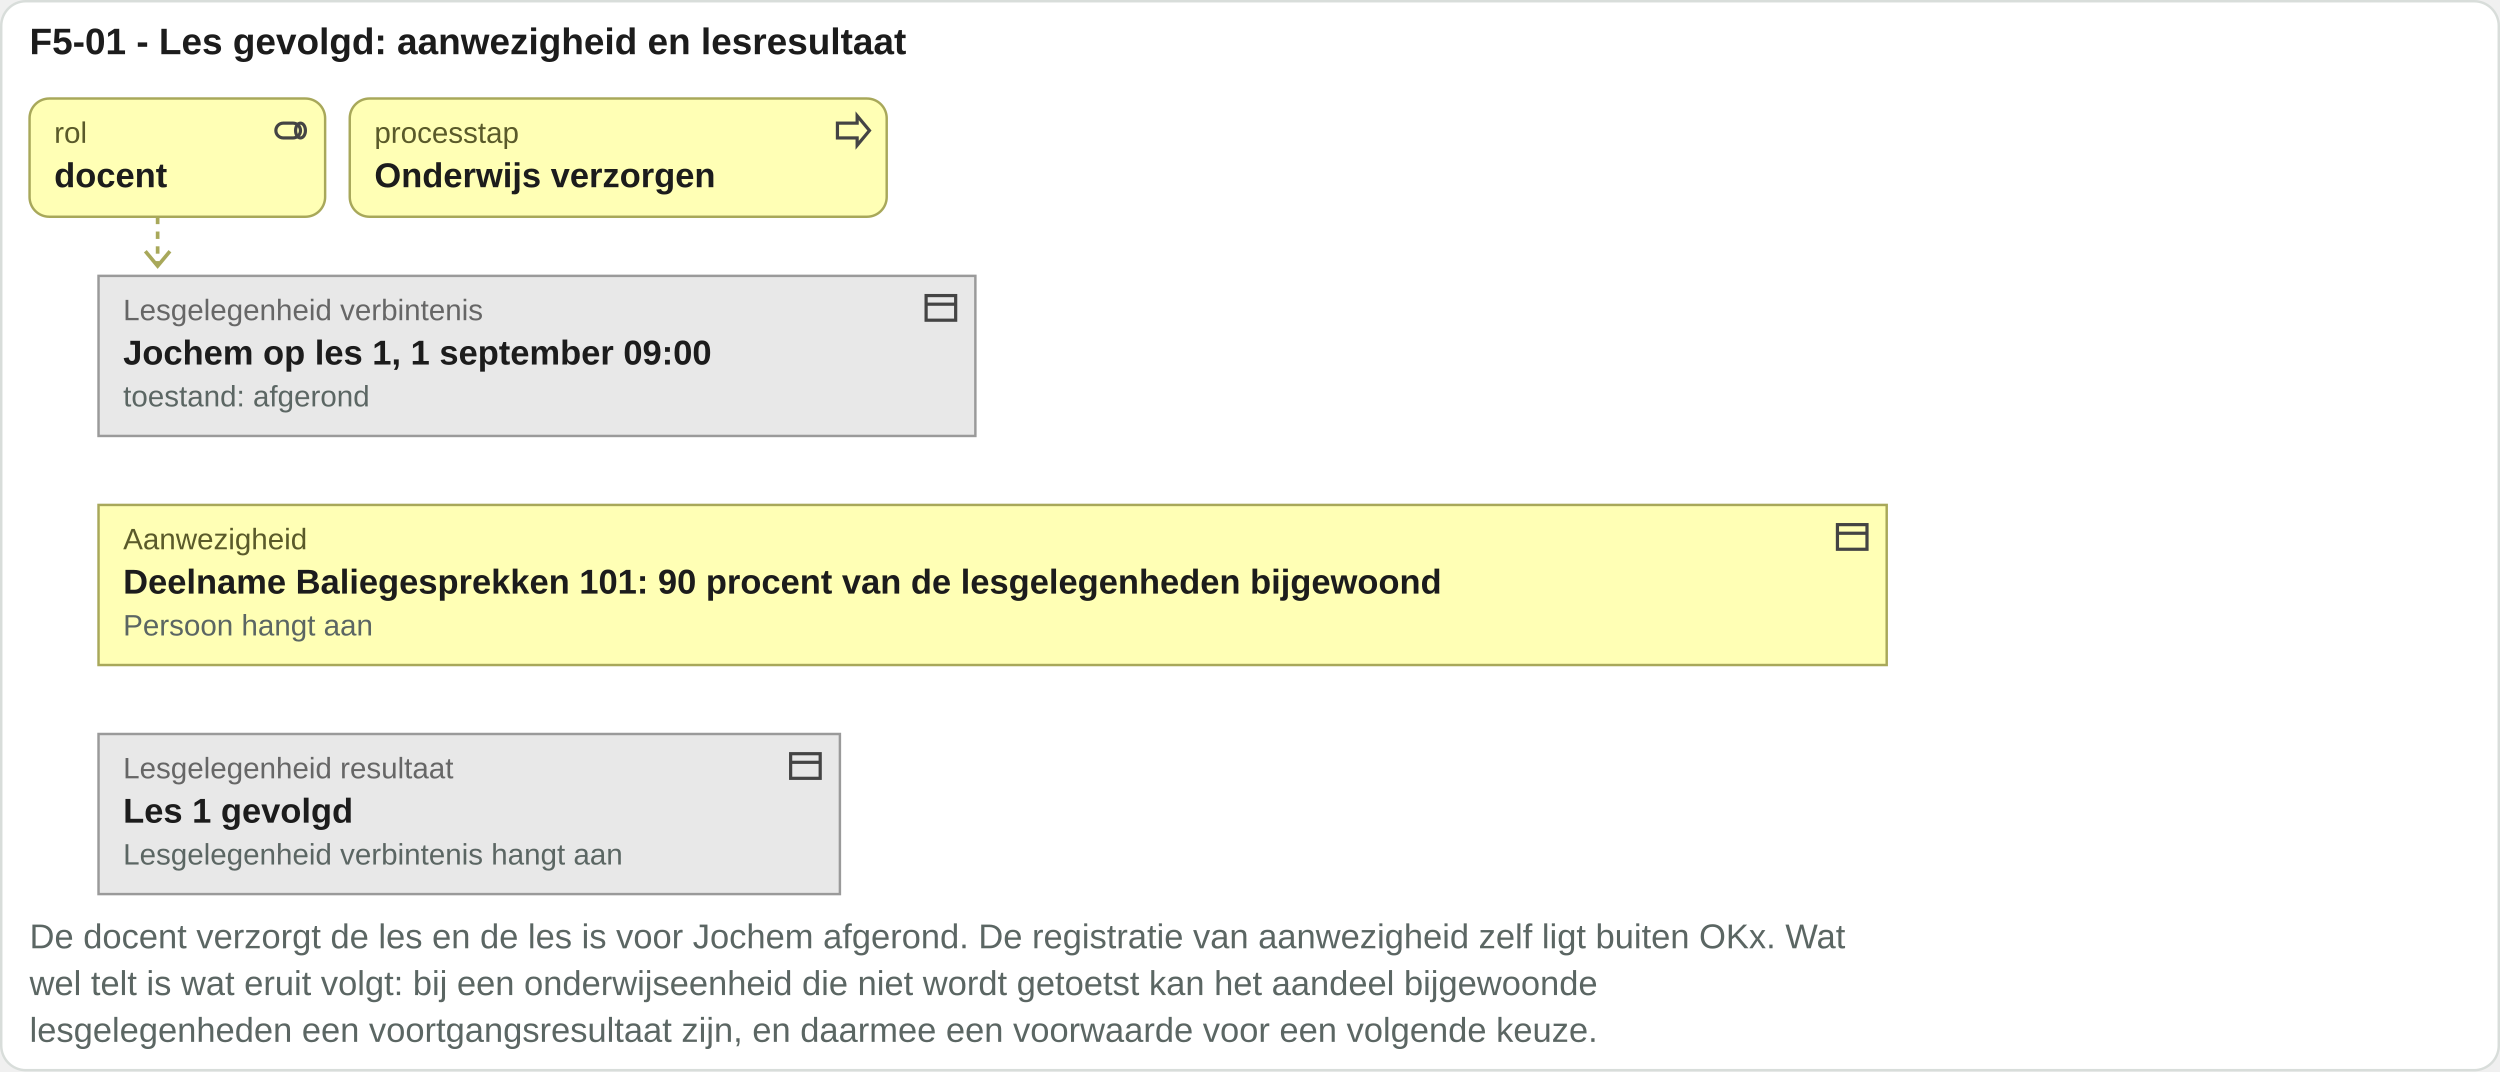
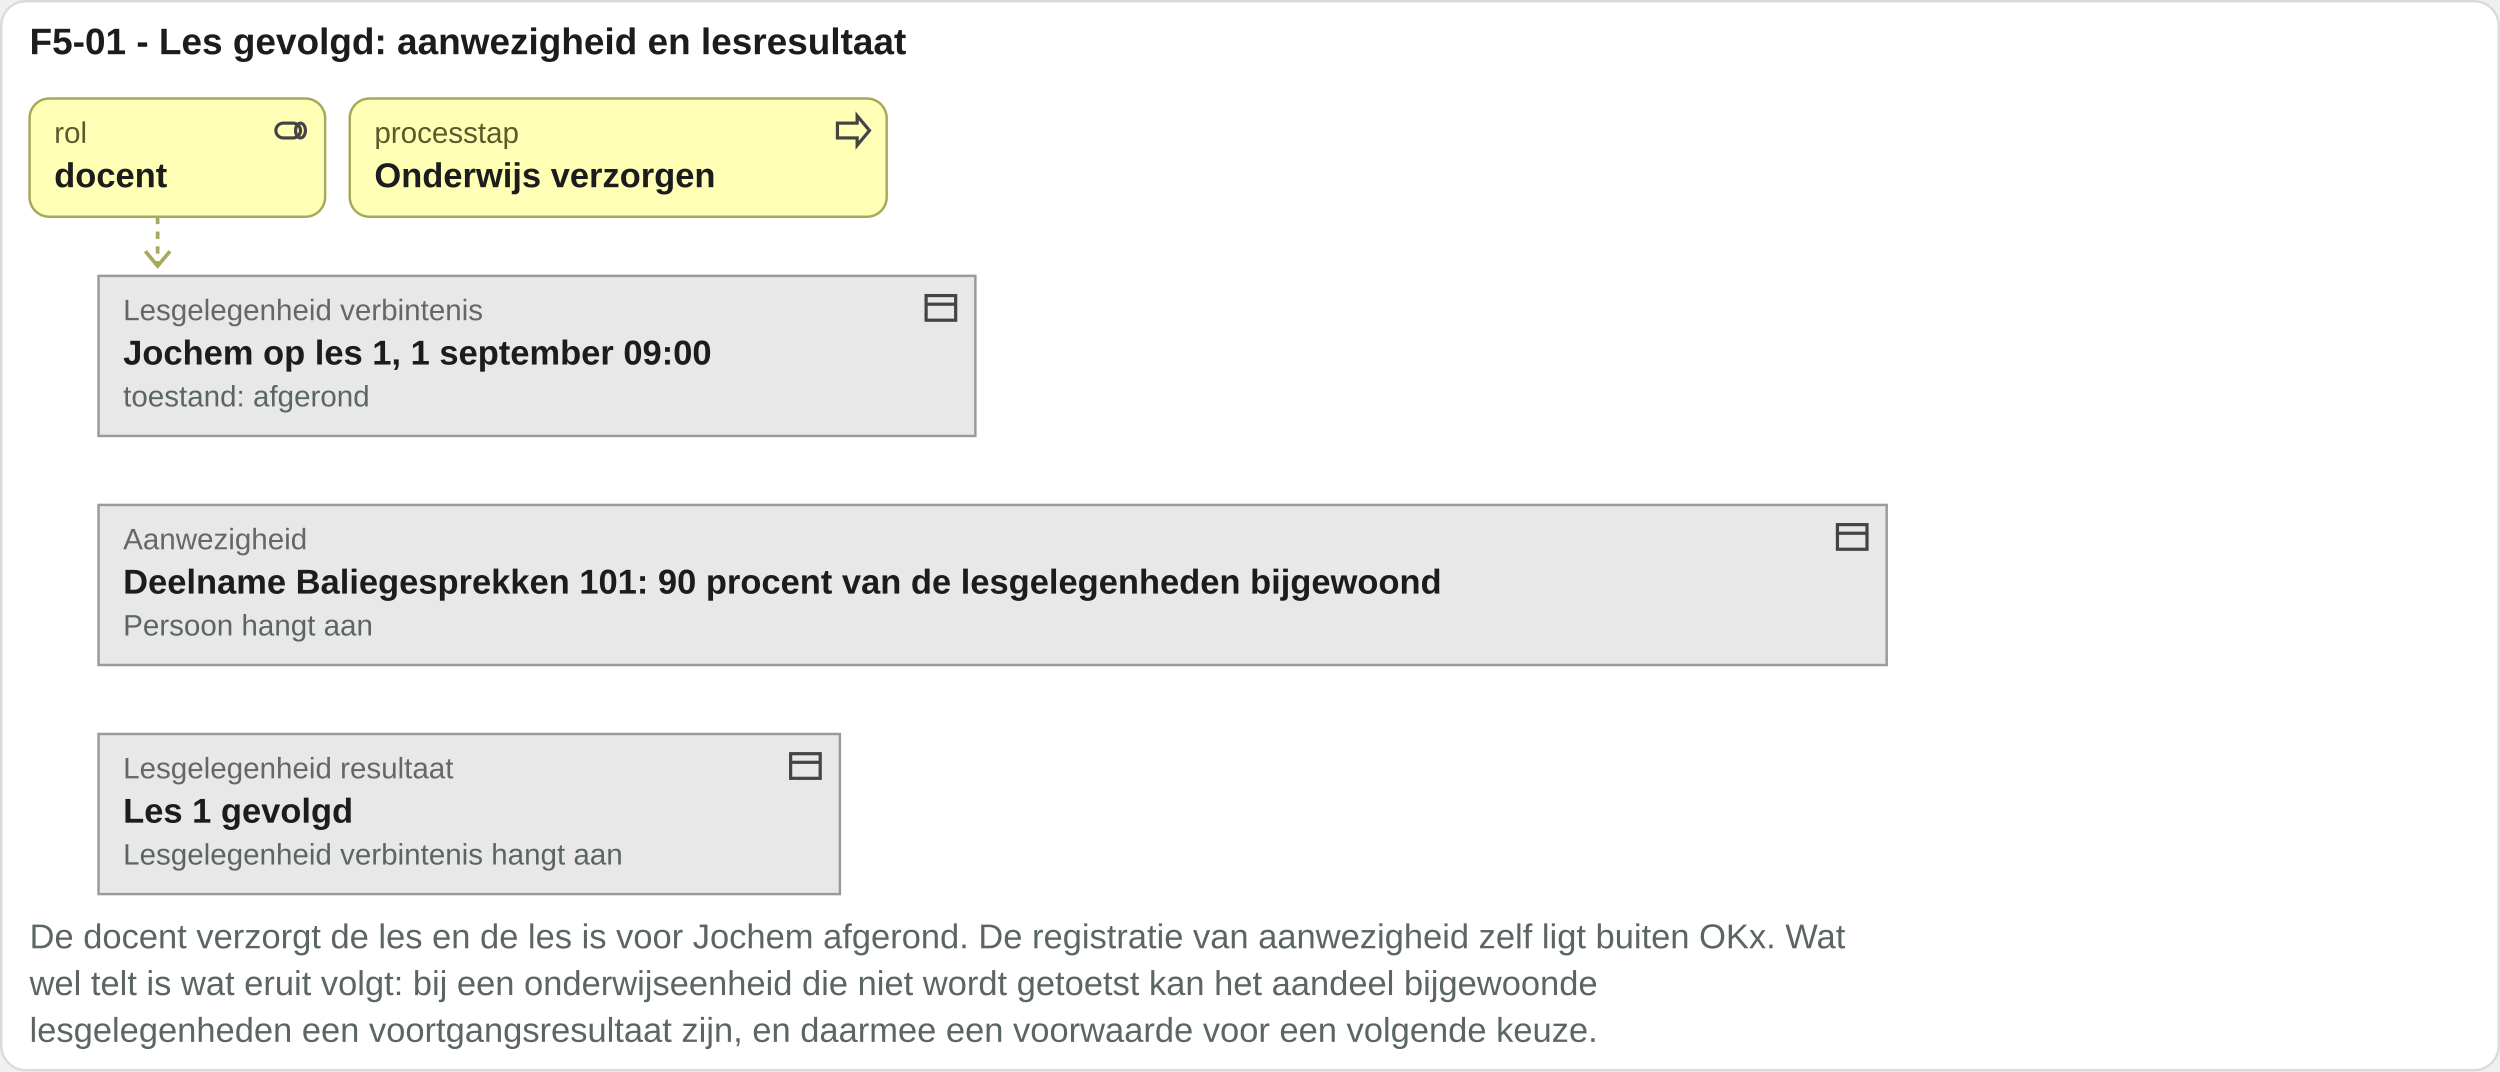
<svg xmlns="http://www.w3.org/2000/svg" viewBox="0 0 1015 435" width="1015" height="435">
  <rect x="0.5" y="0.5" width="1014" height="434" rx="10" fill="#ffffff" stroke="#d8ddda" />
  <text x="12" y="22" font-family="Arial, Helvetica, sans-serif" font-size="15" font-weight="bold" fill="#1c1c1c" text-anchor="start">F5-01 - Les gevolgd: aanwezigheid en lesresultaat</text>
  <rect x="12" y="40" width="120" height="48" rx="8" fill="#ffffb5" stroke="#a8a85a" />
  <g transform="translate(110,45)" fill="none" stroke="#444" stroke-width="1.3">
    <rect x="2" y="5" width="10" height="6" rx="3" />
    <ellipse cx="12" cy="8" rx="2" ry="3" />
  </g>
  <text x="22" y="58" font-family="Arial, Helvetica, sans-serif" font-size="12" fill="#5a5a2a" text-anchor="start">rol</text>
  <text x="22" y="76" font-family="Arial, Helvetica, sans-serif" font-size="14" font-weight="bold" fill="#1c1c1c" text-anchor="start">docent</text>
  <rect x="142" y="40" width="218" height="48" rx="8" fill="#ffffb5" stroke="#a8a85a" />
  <g transform="translate(338,45)" fill="none" stroke="#444" stroke-width="1.3">
    <path d="M2 5h8V2l5 6-5 6v-3H2z" />
  </g>
  <text x="152" y="58" font-family="Arial, Helvetica, sans-serif" font-size="12" fill="#5a5a2a" text-anchor="start">processtap</text>
  <text x="152" y="76" font-family="Arial, Helvetica, sans-serif" font-size="14" font-weight="bold" fill="#1c1c1c" text-anchor="start">Onderwijs verzorgen</text>
  <path d="M64 88 V108" stroke="#a8a85a" stroke-width="1.5" stroke-dasharray="3 3" />
  <path d="M59 102 l5 6 5 -6" fill="none" stroke="#a8a85a" stroke-width="1.5" />
  <rect x="40" y="112" width="356" height="65" rx="0" fill="#e8e8e8" stroke="#9a9a9a" />
  <g transform="translate(374,117)" fill="none" stroke="#444" stroke-width="1.3">
    <rect x="2" y="3" width="12" height="10" />
    <path d="M2 6.5h12" />
  </g>
  <text x="50" y="130" font-family="Arial, Helvetica, sans-serif" font-size="12" fill="#666666" text-anchor="start">Lesgelegenheid verbintenis</text>
  <text x="50" y="148" font-family="Arial, Helvetica, sans-serif" font-size="14" font-weight="bold" fill="#1c1c1c" text-anchor="start">Jochem op les 1, 1 september 09:00</text>
  <text x="50" y="165" font-family="Arial, Helvetica, sans-serif" font-size="12" fill="#5b6663" text-anchor="start">toestand: afgerond</text>
-   <rect x="40" y="205" width="726" height="65" rx="0" fill="#ffffb5" stroke="#a8a85a" />
+   <rect x="40" y="205" width="726" height="65" rx="0" fill="#e8e8e8" stroke="#9a9a9a" />
  <g transform="translate(744,210)" fill="none" stroke="#444" stroke-width="1.3">
    <rect x="2" y="3" width="12" height="10" />
    <path d="M2 6.5h12" />
  </g>
-   <text x="50" y="223" font-family="Arial, Helvetica, sans-serif" font-size="12" fill="#5a5a2a" text-anchor="start">Aanwezigheid</text>
+   <text x="50" y="223" font-family="Arial, Helvetica, sans-serif" font-size="12" fill="#666666" text-anchor="start">Aanwezigheid</text>
  <text x="50" y="241" font-family="Arial, Helvetica, sans-serif" font-size="14" font-weight="bold" fill="#1c1c1c" text-anchor="start">Deelname Baliegesprekken 101: 90 procent van de lesgelegenheden bijgewoond</text>
  <text x="50" y="258" font-family="Arial, Helvetica, sans-serif" font-size="12" fill="#5b6663" text-anchor="start">Persoon hangt aan</text>
  <rect x="40" y="298" width="301" height="65" rx="0" fill="#e8e8e8" stroke="#9a9a9a" />
  <g transform="translate(319,303)" fill="none" stroke="#444" stroke-width="1.3">
    <rect x="2" y="3" width="12" height="10" />
    <path d="M2 6.5h12" />
  </g>
  <text x="50" y="316" font-family="Arial, Helvetica, sans-serif" font-size="12" fill="#666666" text-anchor="start">Lesgelegenheid resultaat</text>
  <text x="50" y="334" font-family="Arial, Helvetica, sans-serif" font-size="14" font-weight="bold" fill="#1c1c1c" text-anchor="start">Les 1 gevolgd</text>
  <text x="50" y="351" font-family="Arial, Helvetica, sans-serif" font-size="12" fill="#5b6663" text-anchor="start">Lesgelegenheid verbintenis hangt aan</text>
  <text x="12" y="385" font-family="Arial, Helvetica, sans-serif" font-size="14" fill="#5b6663" text-anchor="start">De docent verzorgt de les en de les is voor Jochem afgerond. De registratie van aanwezigheid zelf ligt buiten OKx. Wat</text>
  <text x="12" y="404" font-family="Arial, Helvetica, sans-serif" font-size="14" fill="#5b6663" text-anchor="start">wel telt is wat eruit volgt: bij een onderwijseenheid die niet wordt getoetst kan het aandeel bijgewoonde</text>
  <text x="12" y="423" font-family="Arial, Helvetica, sans-serif" font-size="14" fill="#5b6663" text-anchor="start">lesgelegenheden een voortgangsresultaat zijn, en daarmee een voorwaarde voor een volgende keuze.</text>
</svg>
